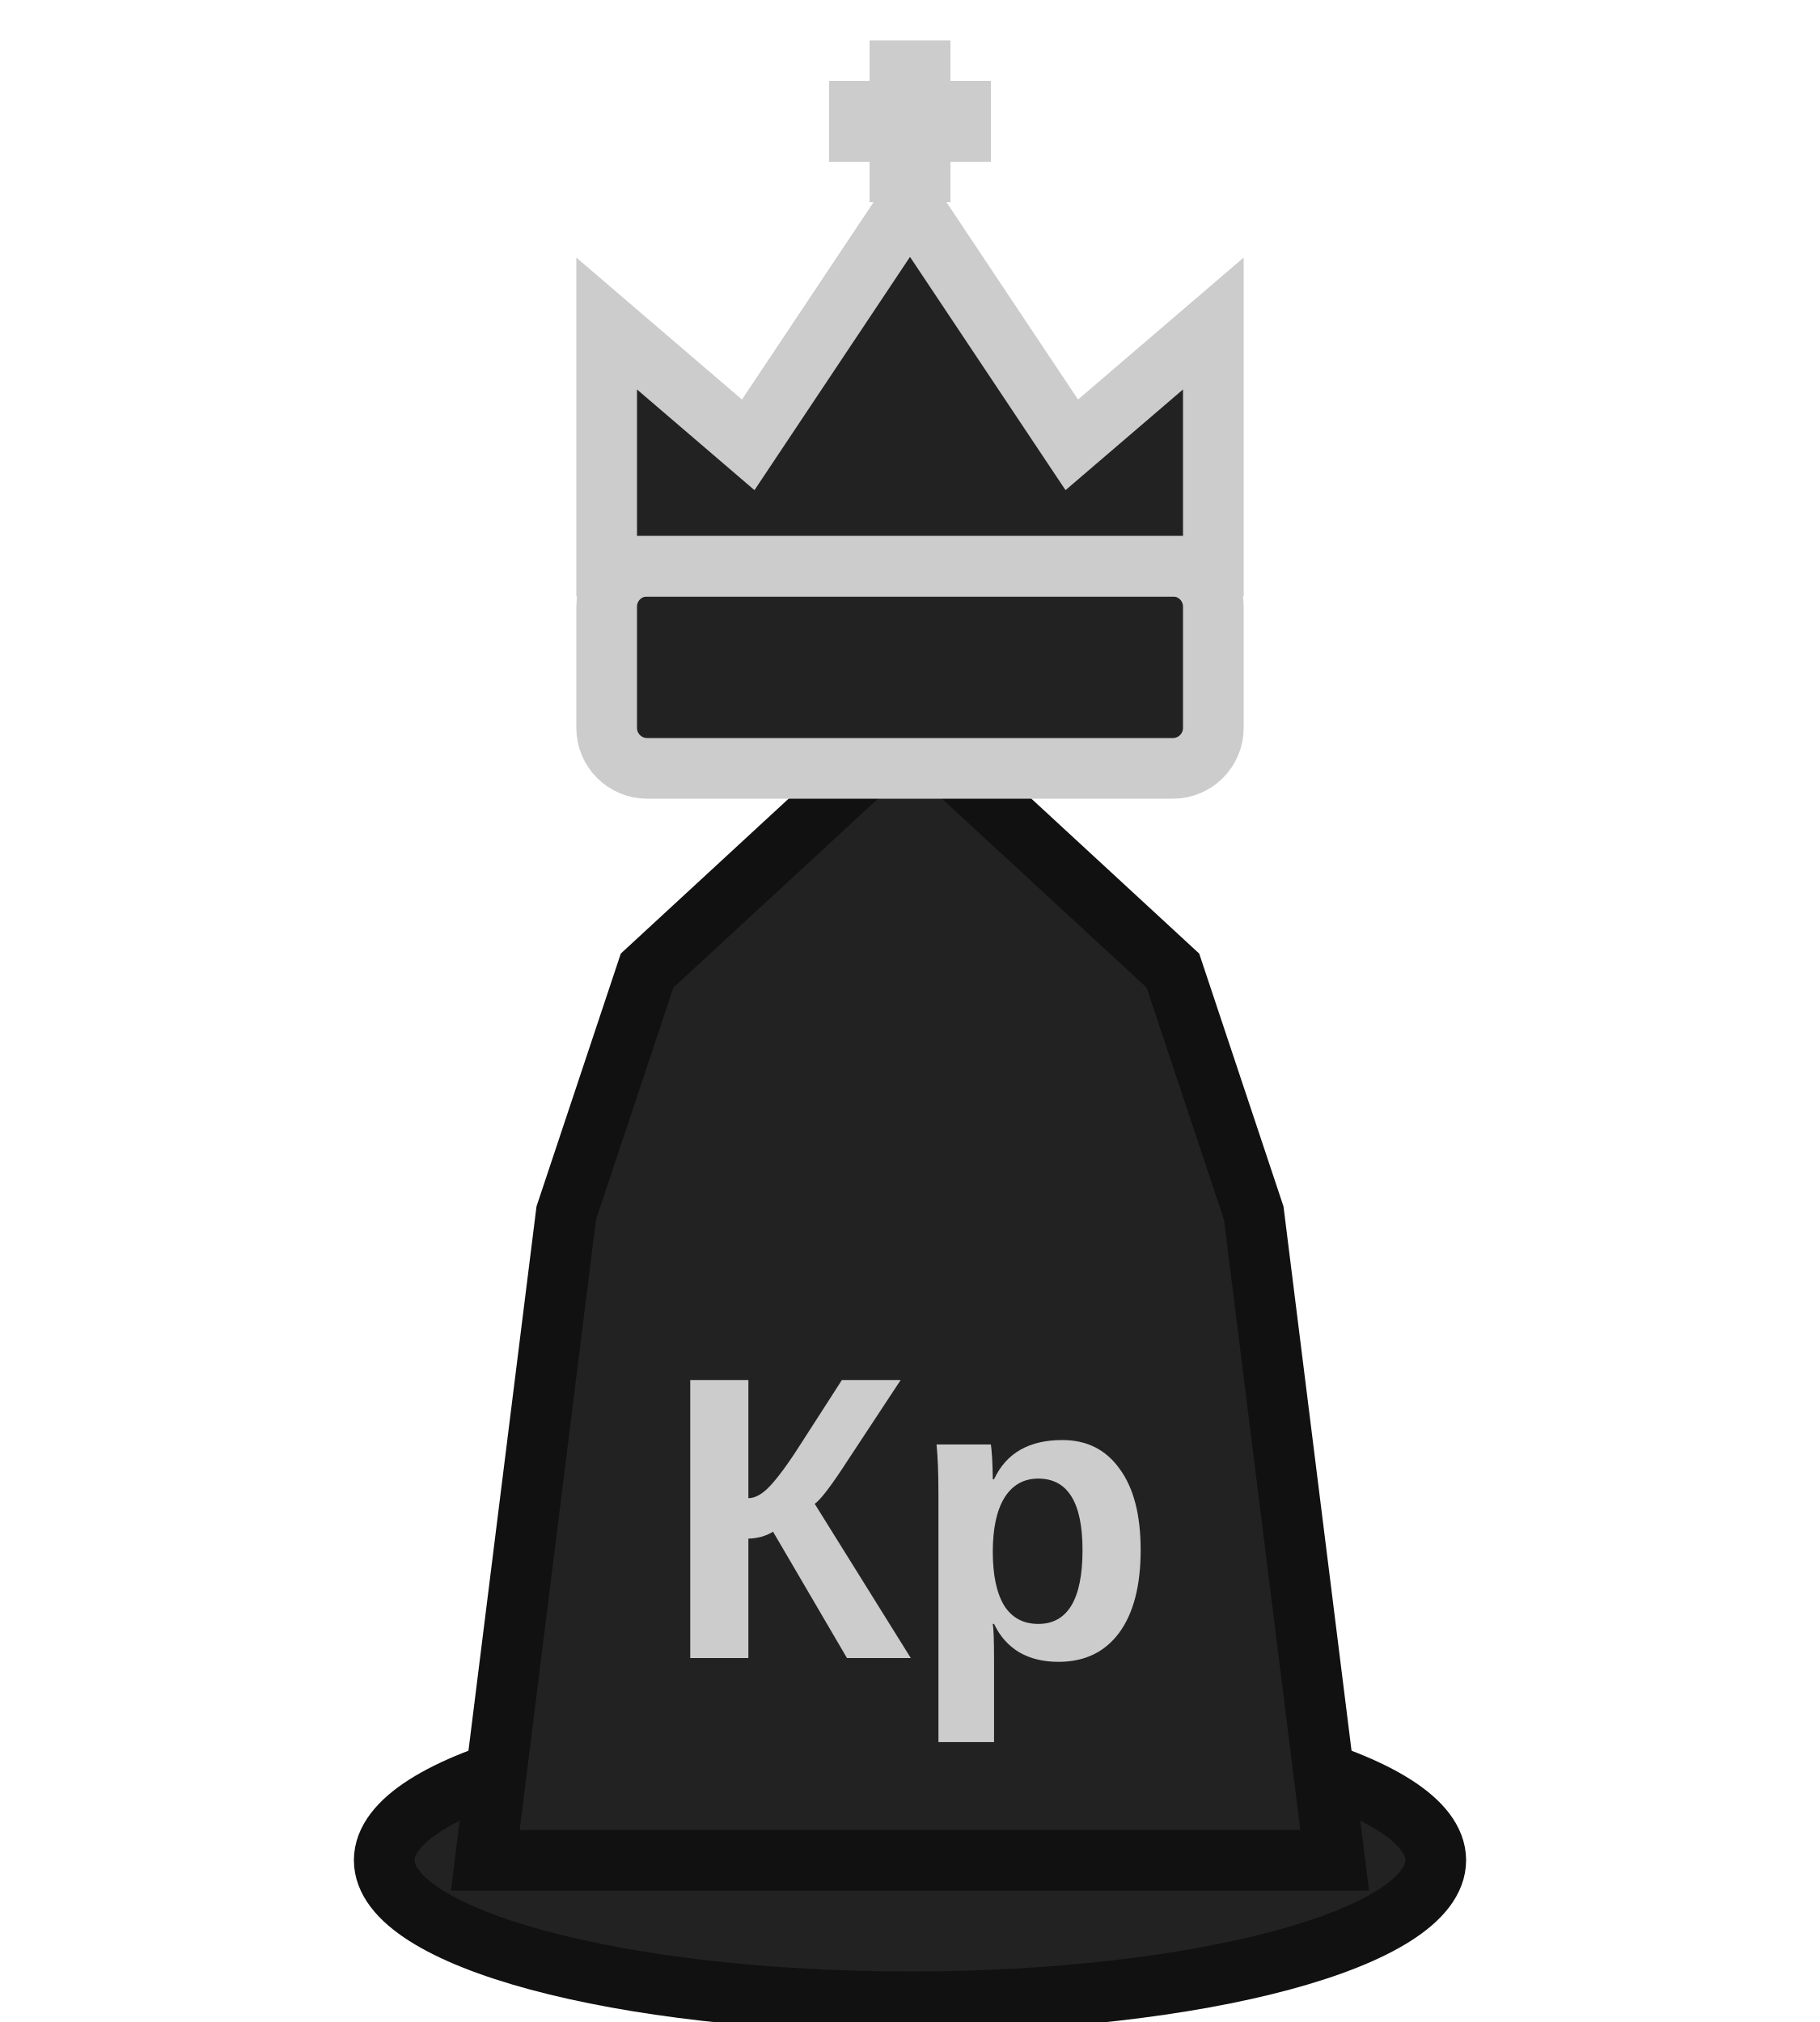
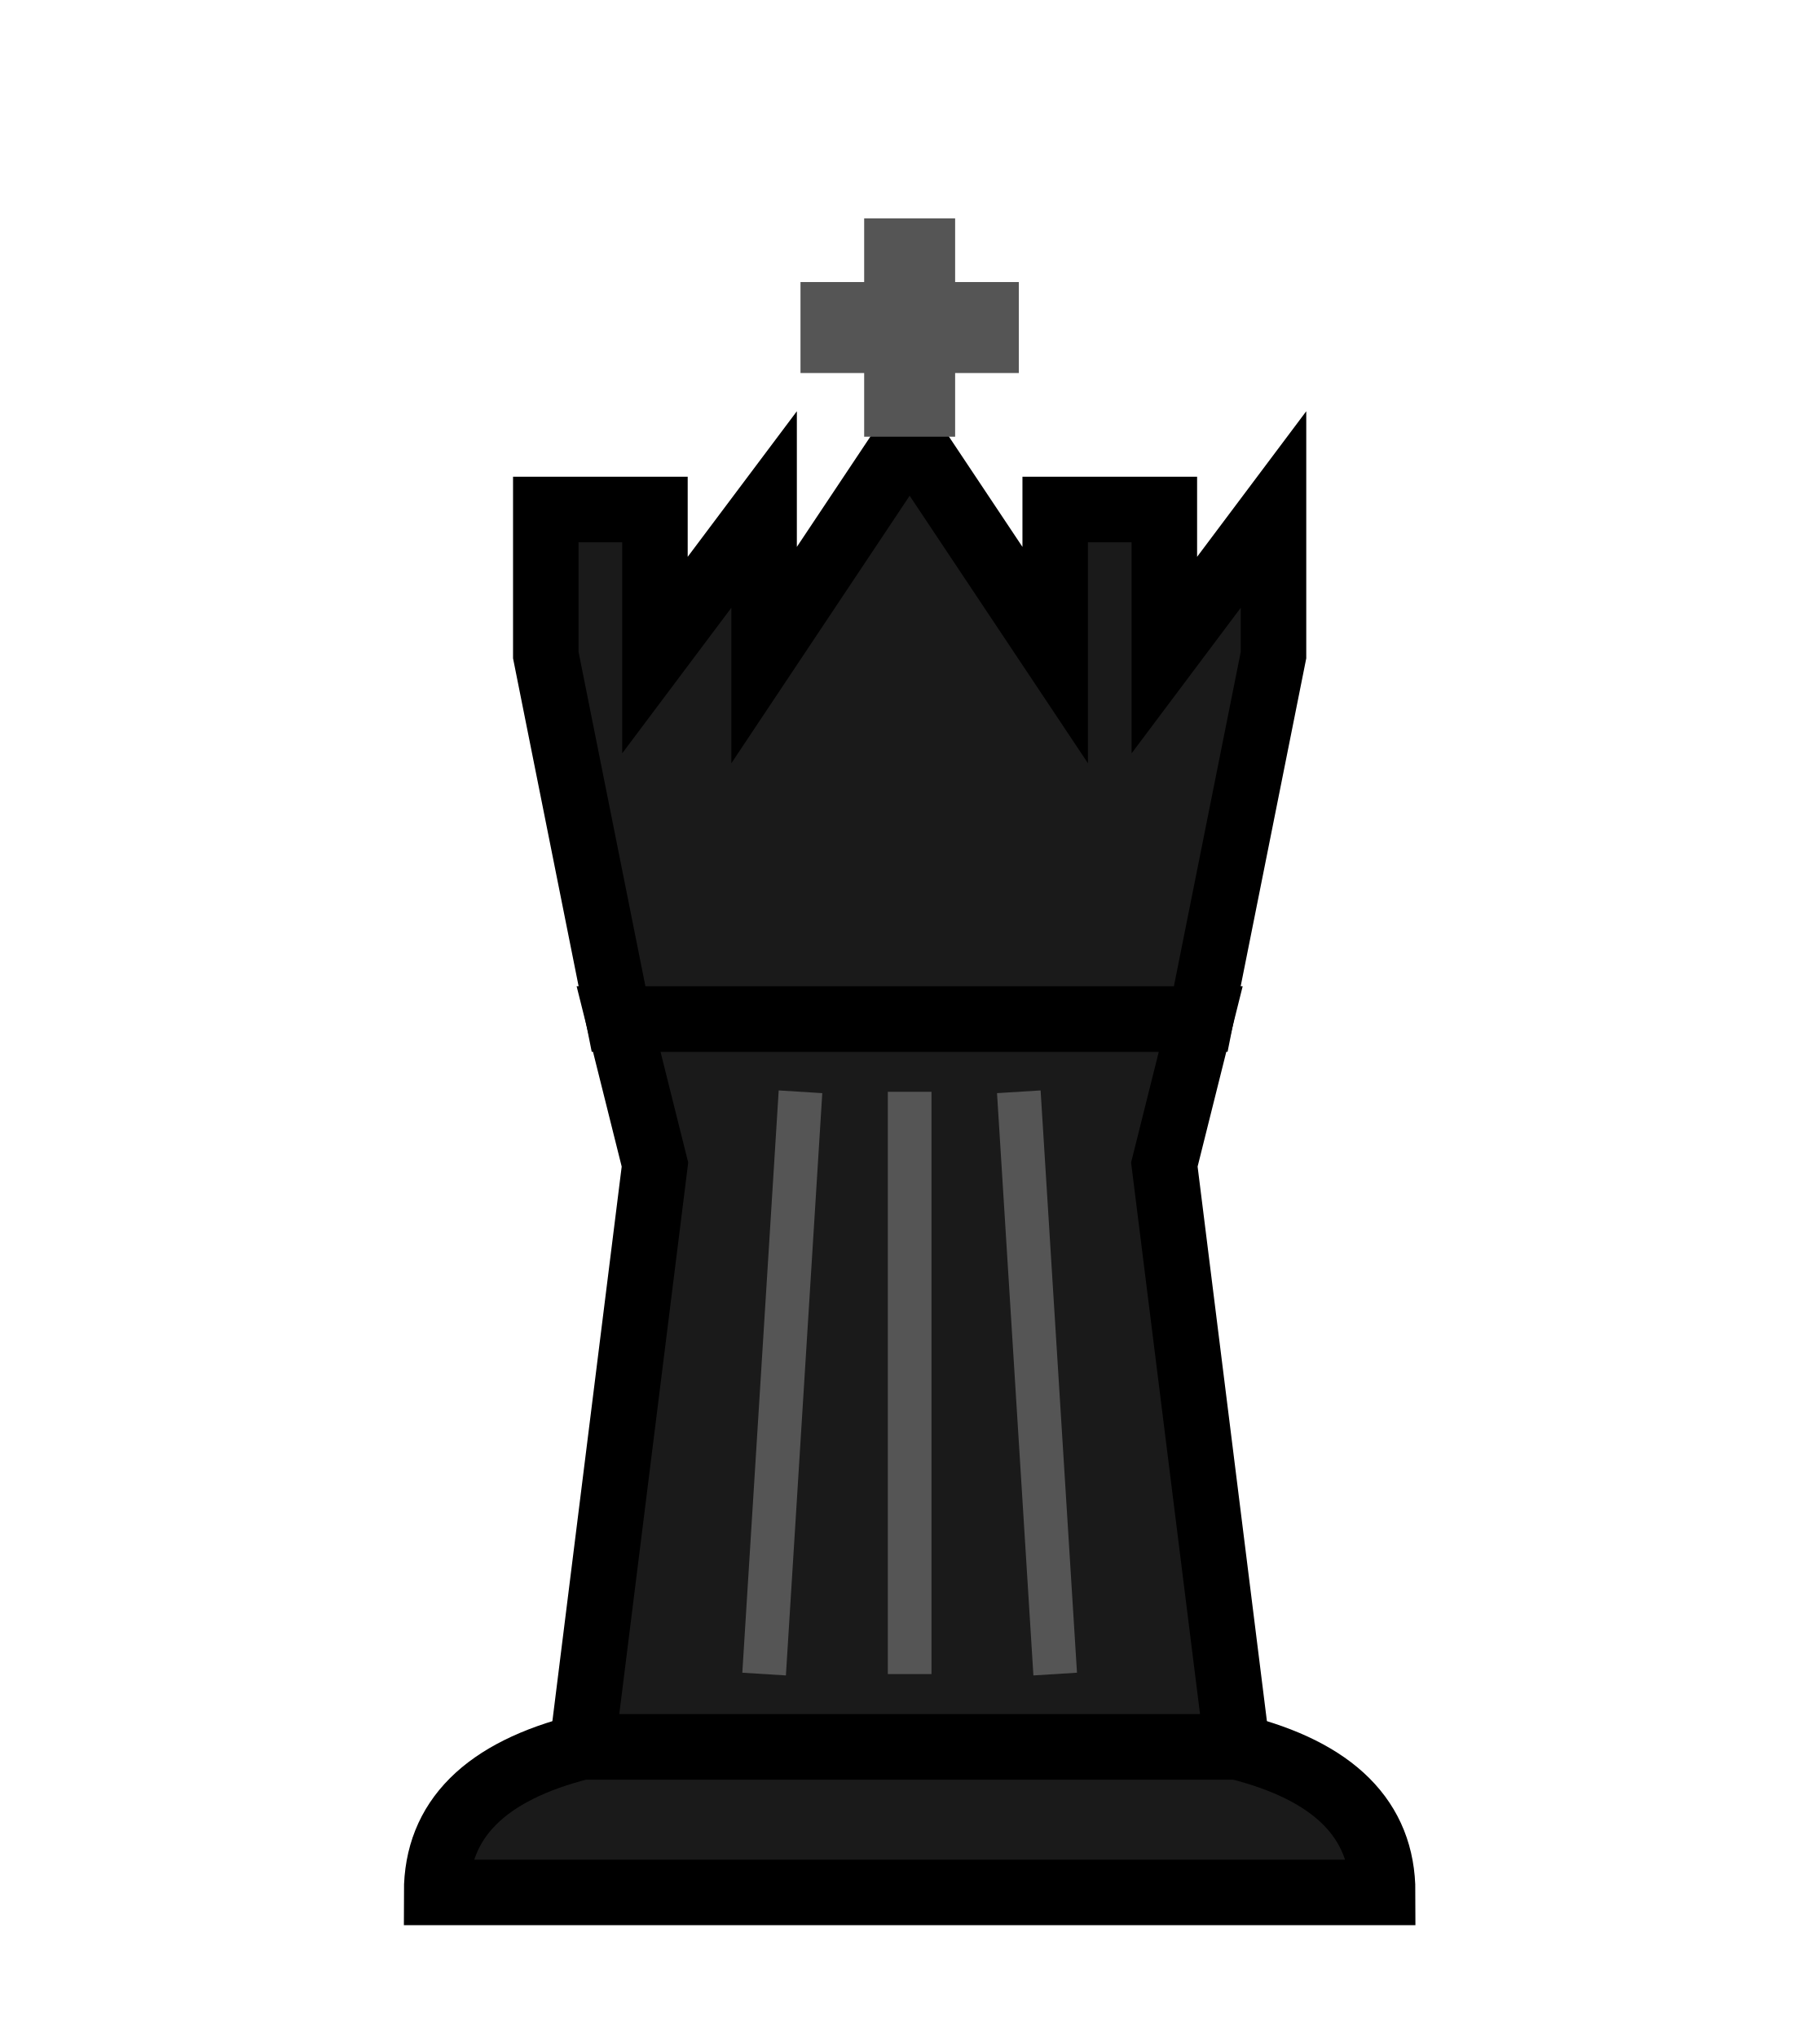
- <svg xmlns="http://www.w3.org/2000/svg" viewBox="0 0 45 50">
-   <ellipse cx="22.5" cy="46" rx="13" ry="3.5" fill="#222" stroke="#111" stroke-width="1.5" />
-   <path d="M12 46 L14 30 L16 24 L22.5 18 L29 24 L31 30 L33 46 Z" fill="#222" stroke="#111" stroke-width="1.5" />
-   <rect x="15" y="14" width="15" height="5" rx="1" fill="#222" stroke="#ccc" stroke-width="1.5" />
-   <path d="M15 14 L15 8 L18.5 11 L22.5 5 L26.5 11 L30 8 L30 14 Z" fill="#222" stroke="#ccc" stroke-width="1.5" />
-   <line x1="22.5" y1="5" x2="22.5" y2="1" stroke="#ccc" stroke-width="2" />
-   <line x1="20.5" y1="3" x2="24.5" y2="3" stroke="#ccc" stroke-width="2" />
-   <text x="22.5" y="41" text-anchor="middle" font-family="Arial,sans-serif" font-size="10" font-weight="bold" fill="#ccc">Кр</text>
+ <svg xmlns="http://www.w3.org/2000/svg" viewBox="0 0 50 56">
+   <path d="M12 52 Q12 49 16 48 L34 48 Q38 49 38 52 Z" fill="#1a1a1a" stroke="#000" stroke-width="1.8" />
+   <path d="M16 48 L18 32 L17 28 L33 28 L32 32 L34 48 Z" fill="#1a1a1a" stroke="#000" stroke-width="1.8" />
+   <path d="M17 28 L15 18 L15 14 L18 14 L18 18 L21 14 L21 18 L25 12 L29 18 L29 14 L32 14 L32 18 L35 14 L35 18 L33 28 Z" fill="#1a1a1a" stroke="#000" stroke-width="1.8" />
+   <line x1="25" y1="12" x2="25" y2="6" stroke="#555" stroke-width="2.5" />
+   <line x1="22" y1="9" x2="28" y2="9" stroke="#555" stroke-width="2.5" />
+   <line x1="22" y1="30" x2="21" y2="46" stroke="#555" stroke-width="1.2" />
+   <line x1="25" y1="30" x2="25" y2="46" stroke="#555" stroke-width="1.2" />
+   <line x1="28" y1="30" x2="29" y2="46" stroke="#555" stroke-width="1.2" />
</svg>
